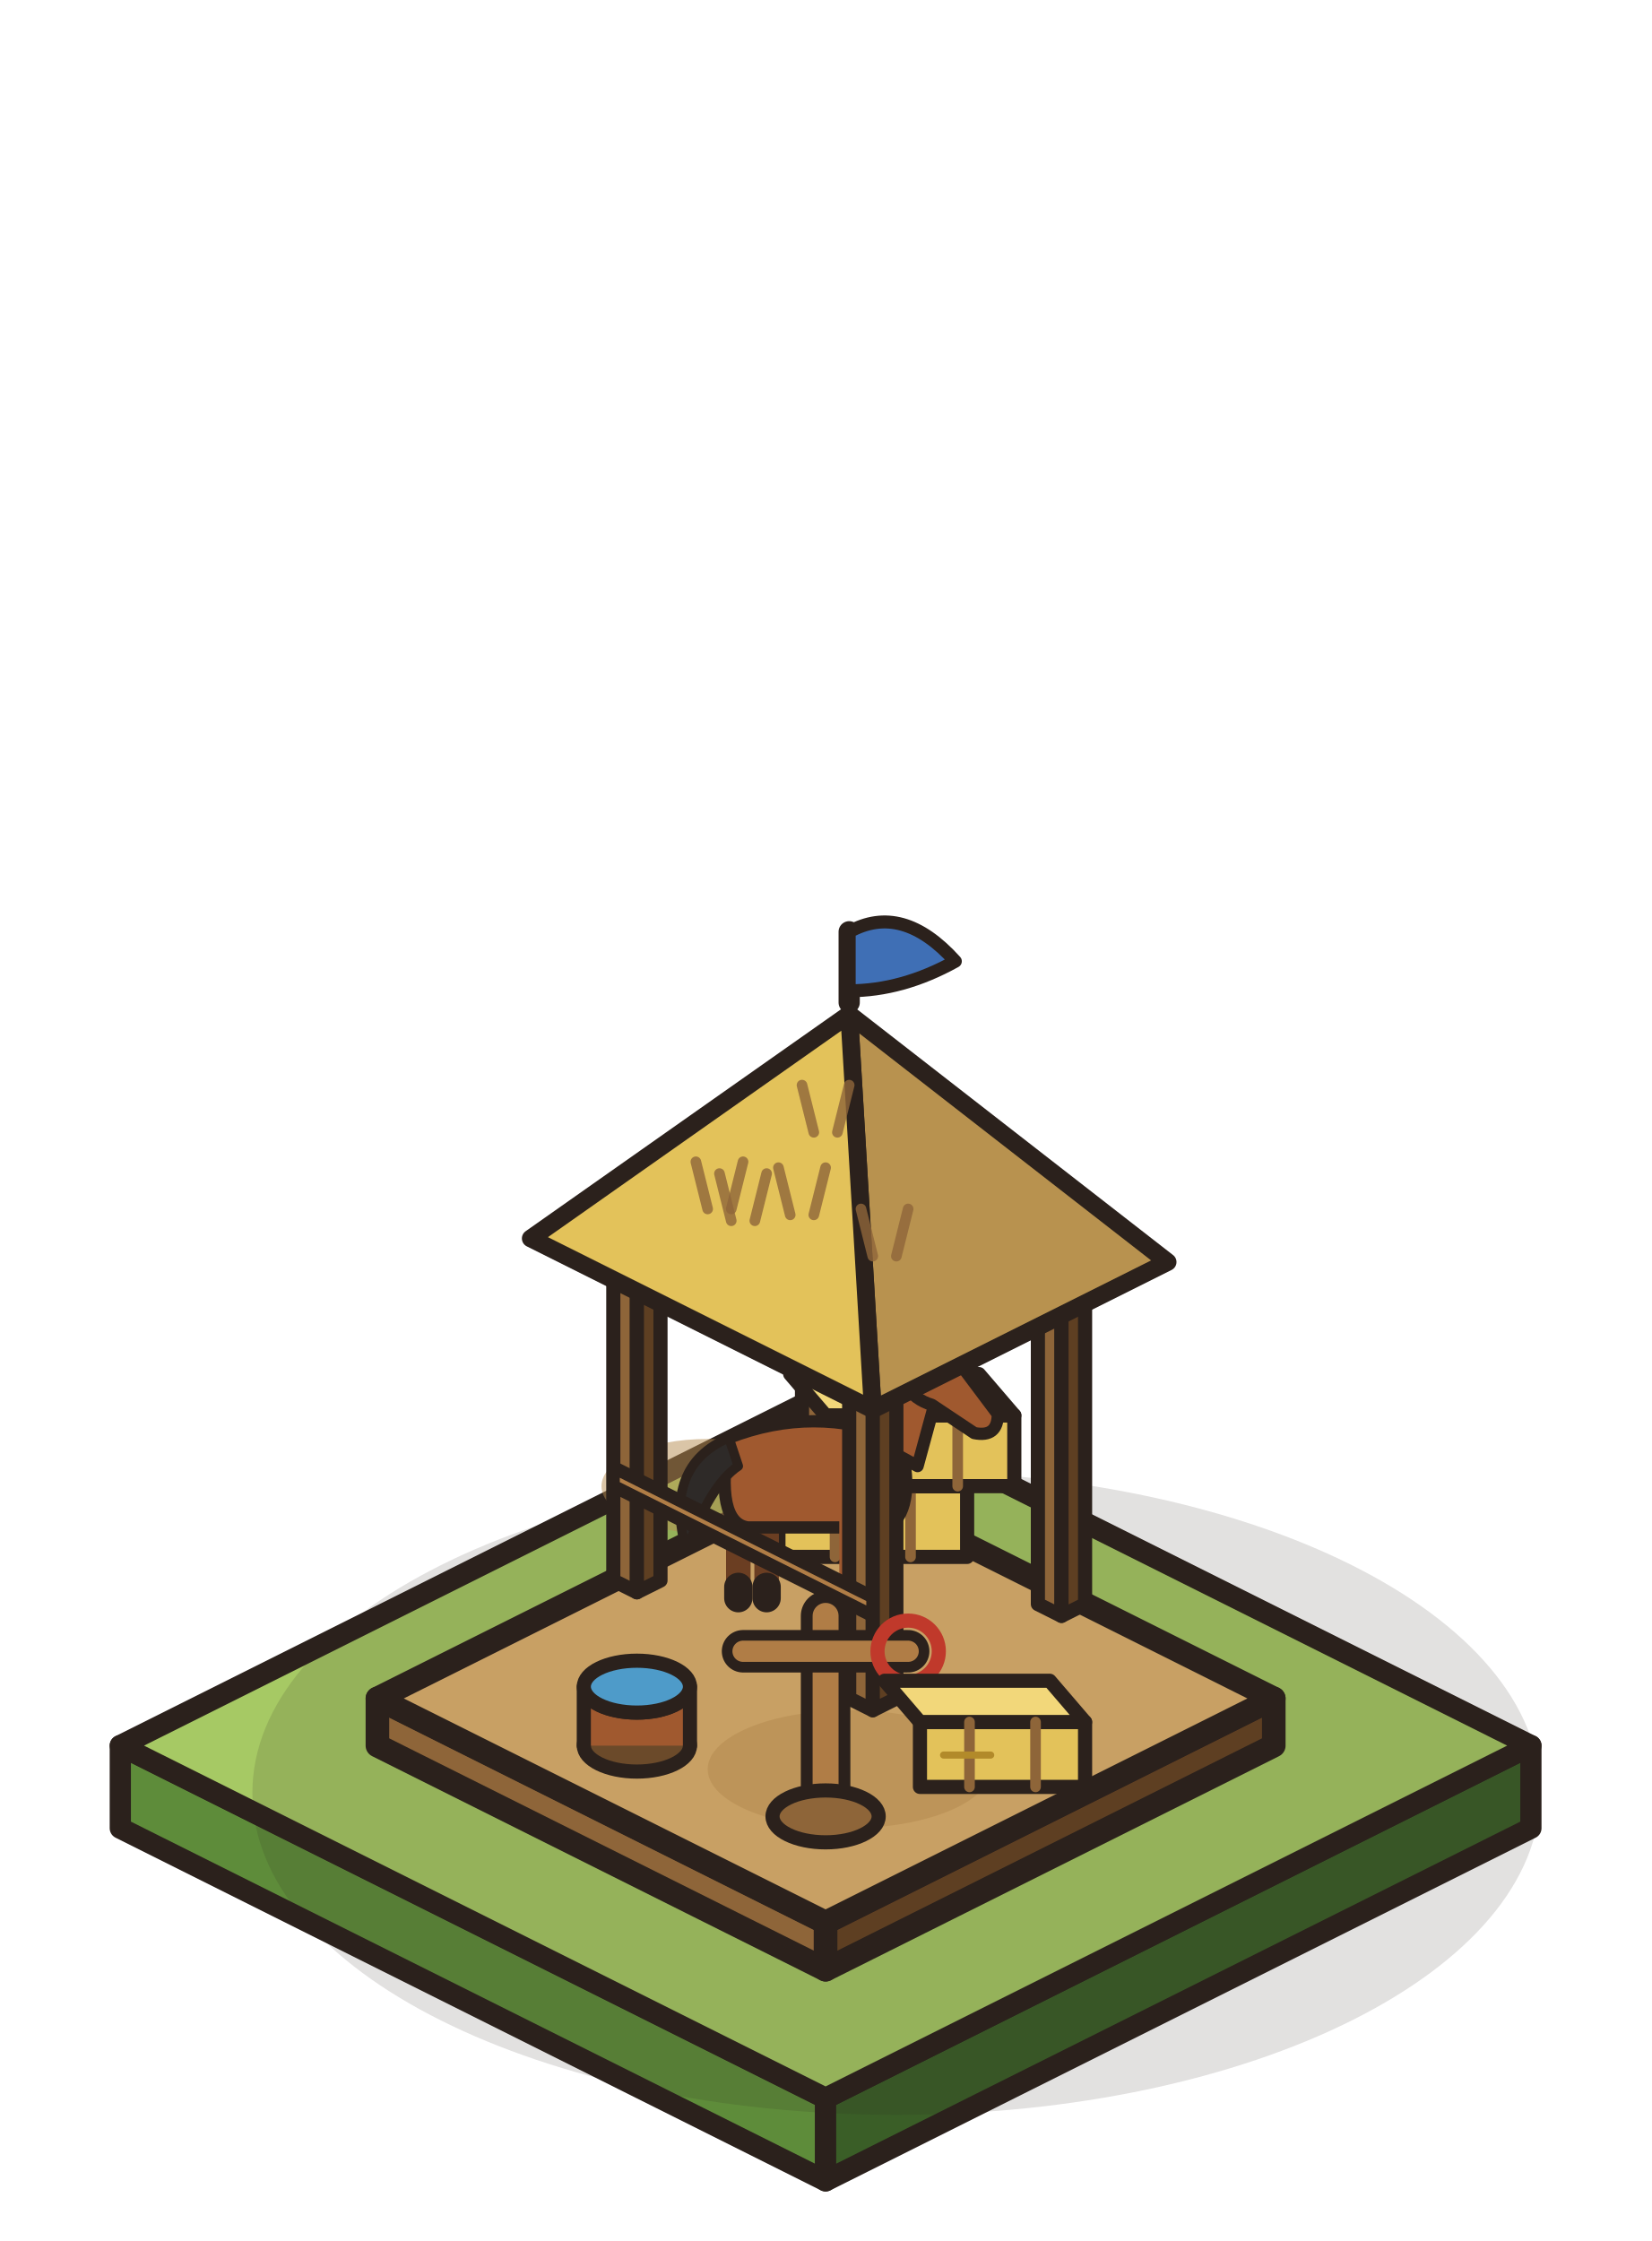
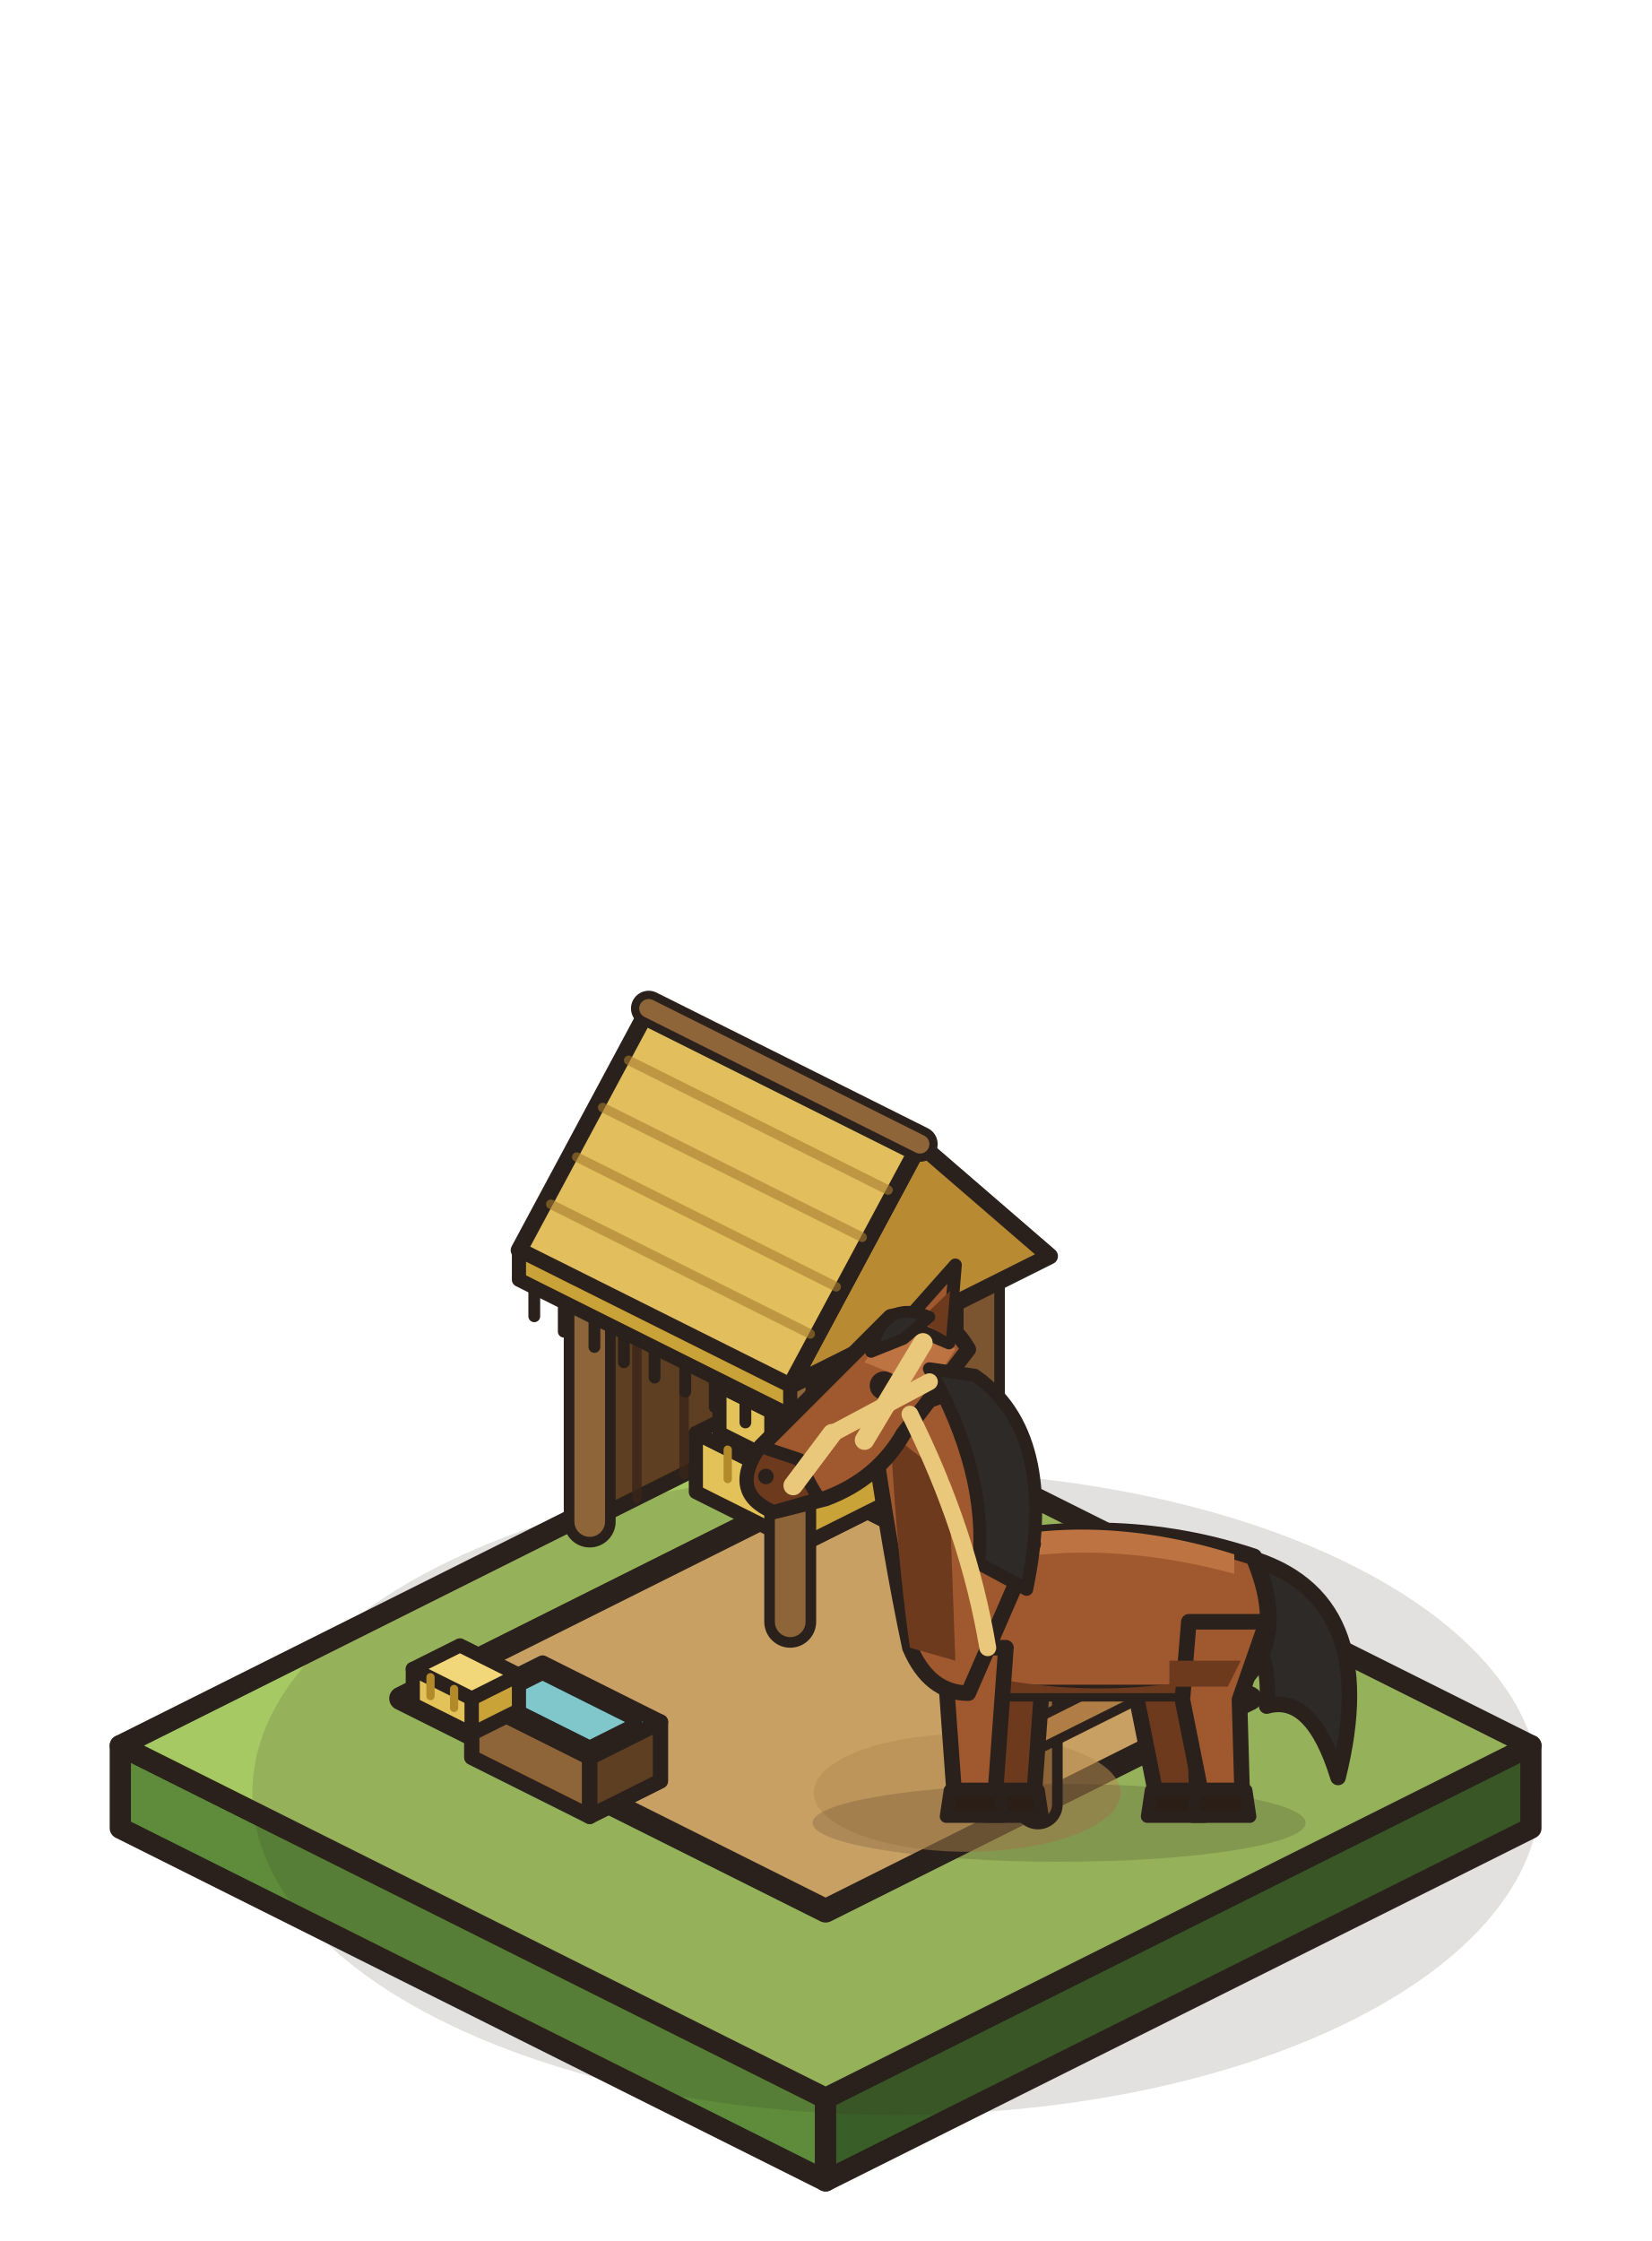
<svg xmlns="http://www.w3.org/2000/svg" viewBox="-70 -122 140 190" width="280" height="380">
  <path d="M-59.8 26L0 55.9L0 62.9L-59.8 33Z" fill="#5E8C3A" stroke="#2B211C" stroke-width="1.8" stroke-linejoin="round" />
  <path d="M59.8 26L0 55.9L0 62.9L59.8 33Z" fill="#3A5E27" stroke="#2B211C" stroke-width="1.8" stroke-linejoin="round" />
  <path d="M0 -3.9L59.8 26L0 55.9L-59.8 26Z" fill="#A6C964" stroke="#2B211C" stroke-width="1.8" stroke-linejoin="round" />
  <ellipse cx="6" cy="30" rx="54.6" ry="27.3" fill="#2B211C" opacity="0.14" />
  <g stroke="#2B211C" stroke-width="1.5" stroke-linejoin="round" stroke-linecap="round">
-     <path d="M-38 22L0 41L0 45L-38 26Z" fill="#8E6539" stroke-width="2" />
-     <path d="M0 41L38 22L38 26L0 45Z" fill="#5E3F22" stroke-width="2" />
-     <path d="M0 3L38 22L0 41L-38 22Z" fill="#C8A064" stroke-width="2" />
-     <ellipse cx="2" cy="28" rx="12" ry="5" fill="#B58B50" stroke="none" stroke-width="0" opacity="0.55" />
-     <ellipse cx="-10" cy="4" rx="9" ry="4" fill="#B58B50" stroke="none" stroke-width="0" opacity="0.5" />
-     <path d="M-2 4L0 5L0 -25L-2 -26Z" fill="#8E6539" stroke-width="1.2" />
-     <path d="M2 4L0 5L0 -25L2 -26Z" fill="#5E3F22" stroke-width="1.2" />
-     <path d="M0 -27L2 -26L0 -25L-2 -26Z" fill="#B07D46" stroke-width="1.2" />
-     <path d="M18 14L20 15L20 -15L18 -16Z" fill="#8E6539" stroke-width="1.2" />
-     <path d="M22 14L20 15L20 -15L22 -16Z" fill="#5E3F22" stroke-width="1.2" />
-     <path d="M20 -17L22 -16L20 -15L18 -16Z" fill="#B07D46" stroke-width="1.2" />
-     <path d="M-4 10L12 10L12 4L-4 4Z" fill="#E3C25A" stroke-width="1.2" />
-     <path d="M-4 4L12 4L9 0.5L-7 0.5Z" fill="#F2D77A" stroke-width="1.2" />
-     <path d="M0.8 10L0.8 4" fill="none" stroke="#8E6539" stroke-width="0.9" />
-     <path d="M7.2 10L7.2 4" fill="none" stroke="#8E6539" stroke-width="0.9" />
-     <path d="M-2 7L3 7" fill="none" stroke="#B28A2A" stroke-width="0.6" />
-     <path d="M0 4L16 4L16 -2L0 -2Z" fill="#E3C25A" stroke-width="1.2" />
-     <path d="M0 -2L16 -2L13 -5.5L-3 -5.5Z" fill="#F2D77A" stroke-width="1.2" />
-     <path d="M4.8 4L4.8 -2" fill="none" stroke="#8E6539" stroke-width="0.9" />
-     <path d="M11.2 4L11.2 -2" fill="none" stroke="#8E6539" stroke-width="0.9" />
-     <path d="M2 1L7 1" fill="none" stroke="#B28A2A" stroke-width="0.6" />
-     <g transform="translate(-1 13.5) scale(0.8 0.8)">
-       <path d="M-8 -9L-8 0" fill="none" stroke="#6B3E22" stroke-width="2.6" />
-       <path d="M-5 -9L-5 0" fill="none" stroke="#6B3E22" stroke-width="2.6" />
-       <path d="M-9 -17Q-10.5 -8 -7 -7.5L8 -7.5Q11 -10 9 -17Q0 -20.5 -9 -17Z" fill="#A0592F" stroke-width="1.3" />
-       <path d="M5.5 -17L8.5 -27L14 -25L11 -14Z" fill="#A0592F" stroke-width="1.3" />
-       <path d="M8 -27Q12 -29.500 15 -25.500L19.500 -19.500Q19.500 -17 17 -17.500L12.500 -20.500Q9 -21.500 8 -27Z" fill="#A0592F" stroke-width="1.3" />
-       <path d="M8.5 -28.500L9.500 -32L11.500 -28Z" fill="#6B3E22" stroke-width="1" />
-       <circle cx="12" cy="-25" r="0.9" fill="#2B211C" stroke-width="0" />
-       <path d="M7.500 -28Q4 -26 5 -17L8 -17Q8 -23 9.500 -27Z" fill="#2E2A28" stroke-width="0.9" />
-       <path d="M-9 -17Q-16 -14 -13.500 -5Q-11 -12 -8 -14Z" fill="#2E2A28" stroke-width="1" />
-       <path d="M4 -9L4 0" fill="none" stroke="#A0592F" stroke-width="2.6" />
-       <path d="M4 -9L4 0" fill="none" stroke="#A0592F" stroke-width="1.2" />
-       <path d="M7.5 -9L7.5 0" fill="none" stroke="#A0592F" stroke-width="2.6" />
-       <path d="M7.5 -9L7.5 0" fill="none" stroke="#A0592F" stroke-width="1.2" />
-       <path d="M-8 -1.200L-8 0" fill="none" stroke="#2B211C" stroke-width="3" />
-       <path d="M-5 -1.200L-5 0" fill="none" stroke="#2B211C" stroke-width="3" />
-       <path d="M4 -1.200L4 0" fill="none" stroke="#2B211C" stroke-width="3" />
-       <path d="M7.5 -1.200L7.5 0" fill="none" stroke="#2B211C" stroke-width="3" />
+     <path d="M-36 22L0 40L36 22L0 4Z" fill="#C8A064" stroke-width="2" />
+     <ellipse cx="12" cy="30" rx="13" ry="5" fill="#B58B50" stroke="none" stroke-width="0" opacity="0.55" />
+     <path d="M-4 -1L13 7.5L13 -16.5L-4 -25Z" fill="#7A5530" stroke-width="1.3" />
+     <path d="M-4 -1L-20 7L-20 -17L-4 -25Z" fill="#5E3F22" stroke-width="1.3" />
+     <path d="M0.2 1.1L0.2 -22.9" fill="none" stroke="#4A2F1A" stroke-width="0.8" opacity="0.8" />
+     <path d="M-8 1L-8 -23" fill="none" stroke="#3A2418" stroke-width="0.8" opacity="0.8" />
+     <path d="M4.5 3.2L4.5 -20.8" fill="none" stroke="#4A2F1A" stroke-width="0.8" opacity="0.8" />
+     <path d="M-12 3L-12 -21" fill="none" stroke="#3A2418" stroke-width="0.8" opacity="0.8" />
+     <path d="M8.8 5.4L8.8 -18.6" fill="none" stroke="#4A2F1A" stroke-width="0.8" opacity="0.8" />
+     <path d="M-16 5L-16 -19" fill="none" stroke="#3A2418" stroke-width="0.8" opacity="0.8" />
+     <path d="M-11 4.5L-2 9L-2 4L-11 -0.5Z" fill="#E3C25A" stroke-width="1.2" />
+     <path d="M-2 9L5 5.5L5 0.5L-2 4Z" fill="#C9A238" stroke-width="1.2" />
+     <path d="M-11 -0.5L-2 4L5 0.5L-4 -4Z" fill="#F2D77A" stroke-width="1.2" />
+     <path d="M-8.3 3.4L-8.3 0.9" fill="none" stroke="#B28A2A" stroke-width="0.7" />
+     <path d="M-4.7 5.2L-4.7 2.7" fill="none" stroke="#B28A2A" stroke-width="0.7" />
+     <path d="M-9 -0.5L-2 3L-2 -1L-9 -4.5Z" fill="#E3C25A" stroke-width="1.2" />
+     <path d="M-2 3L4 0L4 -4L-2 -1Z" fill="#C9A238" stroke-width="1.2" />
+     <path d="M-9 -4.5L-2 -1L4 -4L-3 -7.5Z" fill="#F2D77A" stroke-width="1.2" />
+     <path d="M-6.9 -1.4L-6.9 -3.4" fill="none" stroke="#B28A2A" stroke-width="0.7" />
+     <path d="M-4.1 -0.1L-4.1 -2.1" fill="none" stroke="#B28A2A" stroke-width="0.7" />
+     <path d="M-3 15.5L-3 -8.5" fill="none" stroke="#2B211C" stroke-width="4.4" />
+     <path d="M-3 15.5L-3 -8.5" fill="none" stroke="#8E6539" stroke-width="2.6" />
+     <path d="M-20 7L-20 -17" fill="none" stroke="#2B211C" stroke-width="4.4" />
+     <path d="M-20 7L-20 -17" fill="none" stroke="#8E6539" stroke-width="2.6" />
+     <path d="M13 7.5L13 -16.5" fill="none" stroke="#2B211C" stroke-width="4.4" />
+     <path d="M13 7.5L13 -16.5" fill="none" stroke="#7A5530" stroke-width="2.6" />
+     <path d="M-3 -4.5L8 -25L19 -15.5Z" fill="#B88A32" stroke-width="1.4" />
+     <path d="M-26 -16L-3 -4.5L8 -25L-15 -36.5Z" fill="#E3BE5C" stroke-width="1.4" />
+     <path d="M-23.3 -19.9L-1.3 -8.9" fill="none" stroke="#A67C2E" stroke-width="0.8" opacity="0.6" />
+     <path d="M-21.1 -23.9L0.9 -12.9" fill="none" stroke="#A67C2E" stroke-width="0.8" opacity="0.6" />
+     <path d="M-18.9 -28.1L3.1 -17.1" fill="none" stroke="#A67C2E" stroke-width="0.8" opacity="0.6" />
+     <path d="M-16.7 -32.1L5.3 -21.1" fill="none" stroke="#A67C2E" stroke-width="0.8" opacity="0.6" />
+     <path d="M-26 -16L-3 -4.5L-3 -2L-26 -13.5Z" fill="#C9A238" stroke-width="1.2" />
+     <path d="M-15 -36.5L8 -25" fill="none" stroke="#2B211C" stroke-width="3.0" />
+     <path d="M-15 -36.5L8 -25" fill="none" stroke="#8E6539" stroke-width="1.6" />
+     <path d="M-24.7 -12.9L-24.7 -10.4" fill="none" stroke="#2B211C" stroke-width="1.0" />
+     <path d="M-22.2 -11.6L-22.2 -9.1" fill="none" stroke="#2B211C" stroke-width="1.0" />
+     <path d="M-19.6 -10.3L-19.6 -7.8" fill="none" stroke="#2B211C" stroke-width="1.0" />
+     <path d="M-17.1 -9L-17.1 -6.5" fill="none" stroke="#2B211C" stroke-width="1.0" />
+     <path d="M-14.5 -7.8L-14.5 -5.2" fill="none" stroke="#2B211C" stroke-width="1.0" />
+     <path d="M-11.9 -6.5L-11.9 -4" fill="none" stroke="#2B211C" stroke-width="1.0" />
+     <path d="M-9.4 -5.2L-9.4 -2.7" fill="none" stroke="#2B211C" stroke-width="1.0" />
+     <path d="M-6.8 -3.9L-6.8 -1.4" fill="none" stroke="#2B211C" stroke-width="1.0" />
+     <path d="M-4.3 -2.6L-4.3 -0.1" fill="none" stroke="#2B211C" stroke-width="1.0" />
+     <path d="M30 25L30 11" fill="none" stroke="#2B211C" stroke-width="4.2" />
+     <path d="M30 25L30 11" fill="none" stroke="#8E6539" stroke-width="2.4" />
+     <path d="M18 31L18 17" fill="none" stroke="#2B211C" stroke-width="4.2" />
+     <path d="M18 31L18 17" fill="none" stroke="#8E6539" stroke-width="2.4" />
+     <path d="M30 14L18 20" fill="none" stroke="#2B211C" stroke-width="4.2" />
+     <path d="M30 14L18 20" fill="none" stroke="#B07D46" stroke-width="2.4" />
+     <path d="M30 19L18 25" fill="none" stroke="#2B211C" stroke-width="3.2" />
+     <path d="M30 19L18 25" fill="none" stroke="#B07D46" stroke-width="1.6" />
+     <path d="M-30 27L-20 32L-20 27L-30 22Z" fill="#8E6539" stroke-width="1.3" />
+     <path d="M-20 32L-14 29L-14 24L-20 27Z" fill="#5E3F22" stroke-width="1.3" />
+     <path d="M-30 22L-20 27L-14 24L-24 19Z" fill="#2F9AA0" stroke-width="1.3" />
+     <path d="M-24 20L-16 24L-20 26L-28 22Z" fill="#7FC7CB" stroke-width="0.9" />
+     <path d="M-35 22.5L-30 25L-30 22L-35 19.5Z" fill="#E3C25A" stroke-width="1.2" />
+     <path d="M-30 25L-26 23L-26 20L-30 22Z" fill="#C9A238" stroke-width="1.2" />
+     <path d="M-35 19.5L-30 22L-26 20L-31 17.5Z" fill="#F2D77A" stroke-width="1.2" />
+     <path d="M-33.5 21.8L-33.5 20.2" fill="none" stroke="#B28A2A" stroke-width="0.7" />
+     <path d="M-31.5 22.8L-31.5 21.2" fill="none" stroke="#B28A2A" stroke-width="0.7" />
+     <g transform="translate(22 32) scale(-1.1 1.1)">
+       <ellipse cx="2" cy="0.5" rx="19" ry="3" fill="#2B211C" stroke="none" stroke-width="0" opacity="0.18" />
+       <path d="M-10.5 -15L-4.5 -15L-4 -9L-5.4 -2L-8.6 -2L-8.4 -9Z" fill="#6E3A1E" stroke-width="1.2" />
+       <path d="M-8.9 -2L-5.1 -2L-4.8 0L-9.2 0Z" fill="#2A1E16" stroke-width="1" />
+       <path d="M3.1 -13L7.9 -13L7.1 -2L3.9 -2Z" fill="#6E3A1E" stroke-width="1.2" />
+       <path d="M3.6 -2L7.4 -2L7.7 0L3.3 0Z" fill="#2A1E16" stroke-width="1" />
+       <path d="M-12.500 -20Q-23 -17 -19.500 -3Q-17.500 -9.500 -14 -8.500Q-14.500 -13.500 -11 -15Z" fill="#2E2A28" stroke-width="1.2" />
+       <path d="M-13 -20Q-16 -13 -11 -9.500L9 -9.500Q14 -12 12.500 -20Q-1 -24 -13 -20Z" fill="#A0592F" stroke-width="1.3" />
+       <path d="M-11 -11Q0 -8.500 10.500 -11.500L9 -9.500L-11 -9.500Z" fill="#6E3A1E" stroke-width="0" stroke="none" />
+       <path d="M-11.500 -20.200Q0 -23.800 10 -20.600L9.500 -19Q0 -21.800 -11.500 -18.700Z" fill="#BE7442" stroke-width="0" stroke="none" />
+       <path d="M-14 -15L-8 -15L-7.5 -9L-8.9 -2L-12.1 -2L-11.9 -9Z" fill="#A0592F" stroke-width="1.2" />
+       <path d="M-12.4 -2L-8.6 -2L-8.3 0L-12.7 0Z" fill="#2A1E16" stroke-width="1" />
+       <path d="M6.1 -13L10.9 -13L10.1 -2L6.9 -2Z" fill="#A0592F" stroke-width="1.2" />
+       <path d="M6.6 -2L10.4 -2L10.7 0L6.3 0Z" fill="#2A1E16" stroke-width="1" />
+       <path d="M-12 -12L-6.500 -12L-6.500 -10L-11 -10Z" fill="#6E3A1E" stroke-width="0" stroke="none" />
+       <path d="M4 -21L8 -33.5L16.5 -30.5Q15 -20 13.5 -13Q12 -9.5 9 -9.5Z" fill="#A0592F" stroke-width="1.2" />
+       <path d="M10.5 -26L15 -29.5Q14.5 -20 13.5 -13L10 -12Z" fill="#6E3A1E" stroke-width="0.9" stroke="none" />
+       <path d="M9 -36Q11 -39.500 15 -38.500L25 -28.500Q27.500 -25 24 -23.500L20 -24.500Q16 -26 14 -29.500Z" fill="#A0592F" stroke-width="1.2" />
+       <path d="M10 -36Q12 -39 15 -38L17 -35L12 -33Z" fill="#BE7442" stroke-width="0" stroke="none" />
+       <path d="M22 -27.500L25 -28.500Q27.500 -25 24 -23.500L20.500 -24.500Q21.500 -26 22 -27.500Z" fill="#6E3A1E" stroke-width="1" />
+       <circle cx="15.5" cy="-33.200" r="1.100" fill="#2B211C" stroke-width="0" />
+       <circle cx="24.600" cy="-26.200" r="0.600" fill="#2B211C" stroke-width="0" />
+       <path d="M10.500 -36.500L10 -42.500L14 -38Z" fill="#A0592F" stroke-width="1" />
+       <path d="M10.700 -37L10.400 -40.500L12.800 -38.200Z" fill="#6E3A1E" stroke-width="0" stroke="none" />
+       <path d="M8.500 -34Q2 -29.500 4.500 -17.500L8.200 -19.500Q7.500 -26.500 12 -34.500Z" fill="#2E2A28" stroke-width="1" />
+       <path d="M12 -38.500Q15.500 -40 16.500 -35.800L14 -36.800Z" fill="#2E2A28" stroke-width="0.9" />
+       <path d="M12.500 -36.500L17 -29" fill="none" stroke-width="1.5" stroke="#E9C77B" />
+       <path d="M19.500 -29.500L22.500 -25.500" fill="none" stroke-width="1.5" stroke="#E9C77B" />
+       <path d="M12 -33.500L19.500 -29.500" fill="none" stroke-width="1.3" stroke="#E9C77B" />
+       <path d="M13.500 -31Q9 -22 7.500 -13" fill="none" stroke-width="1.3" stroke="#E9C77B" />
    </g>
-     <path d="M-18 12L-16 13L-16 -17L-18 -18Z" fill="#8E6539" stroke-width="1.2" />
-     <path d="M-14 12L-16 13L-16 -17L-14 -18Z" fill="#5E3F22" stroke-width="1.2" />
-     <path d="M-16 -19L-14 -18L-16 -17L-18 -18Z" fill="#B07D46" stroke-width="1.2" />
-     <path d="M2 22L4 23L4 -7L2 -8Z" fill="#8E6539" stroke-width="1.2" />
-     <path d="M6 22L4 23L4 -7L6 -8Z" fill="#5E3F22" stroke-width="1.2" />
-     <path d="M4 -9L6 -8L4 -7L2 -8Z" fill="#B07D46" stroke-width="1.2" />
-     <path d="M-18 4L4 15L4 13.4L-18 2.4Z" fill="#B07D46" stroke-width="1.1" />
-     <path d="M4 -2.5L29 -15L2 -36Z" fill="#B8924F" />
-     <path d="M-25 -17L4 -2.5L2 -36Z" fill="#E3C25A" />
-     <path d="M-11 -23.5L-10 -19.5" fill="none" stroke="#8E6539" stroke-width="0.9" opacity="0.8" />
-     <path d="M-7 -23.5L-8 -19.5" fill="none" stroke="#8E6539" stroke-width="0.9" opacity="0.8" />
-     <path d="M-4 -23L-3 -19" fill="none" stroke="#8E6539" stroke-width="0.9" opacity="0.8" />
-     <path d="M0 -23L-1 -19" fill="none" stroke="#8E6539" stroke-width="0.9" opacity="0.8" />
-     <path d="M-9 -22.5L-8 -18.5" fill="none" stroke="#8E6539" stroke-width="0.9" opacity="0.8" />
-     <path d="M-5 -22.5L-6 -18.5" fill="none" stroke="#8E6539" stroke-width="0.9" opacity="0.8" />
-     <path d="M3 -19.5L4 -15.5" fill="none" stroke="#8E6539" stroke-width="0.9" opacity="0.8" />
-     <path d="M7 -19.5L6 -15.5" fill="none" stroke="#8E6539" stroke-width="0.9" opacity="0.8" />
-     <path d="M-2 -30L-1 -26" fill="none" stroke="#8E6539" stroke-width="0.9" opacity="0.8" />
-     <path d="M2 -30L1 -26" fill="none" stroke="#8E6539" stroke-width="0.9" opacity="0.8" />
-     <path d="M2 -37L2 -43" fill="none" stroke="#2B211C" stroke-width="1.8" />
-     <path d="M2 -43Q6.5 -45.5 11 -40.5Q6.5 -38 2 -38Z" fill="#3F6FB5" stroke-width="1.1" />
-     <path d="M0 32L0 15" fill="none" stroke="#2B211C" stroke-width="4.2" />
-     <path d="M0 32L0 15" fill="none" stroke="#B07D46" stroke-width="2.2" />
-     <path d="M-7 18L7 18" fill="none" stroke="#2B211C" stroke-width="3.6" />
-     <path d="M-7 18L7 18" fill="none" stroke="#B07D46" stroke-width="1.8" />
-     <circle cx="7" cy="18" r="2.6" fill="none" stroke="#C0392B" stroke-width="1.2" />
-     <ellipse cx="0" cy="32" rx="4.5" ry="2.2" fill="#8E6539" stroke-width="1.2" />
-     <path d="M8 29.5L22 29.5L22 24L8 24Z" fill="#E3C25A" stroke-width="1.2" />
-     <path d="M8 24L22 24L19 20.5L5 20.5Z" fill="#F2D77A" stroke-width="1.2" />
-     <path d="M12.2 29.5L12.2 24" fill="none" stroke="#8E6539" stroke-width="0.9" />
-     <path d="M17.8 29.5L17.8 24" fill="none" stroke="#8E6539" stroke-width="0.9" />
-     <path d="M10 26.8L14 26.8" fill="none" stroke="#B28A2A" stroke-width="0.6" />
-     <ellipse cx="-16" cy="26" rx="4.5" ry="2.2" fill="#6B4A2A" stroke-width="1.2" />
-     <path d="M-20.5 26V21A4.500 2.200 0 0 0 -11.5 21V26" fill="#A0592F" stroke-width="1.2" />
-     <ellipse cx="-16" cy="21" rx="4.5" ry="2.2" fill="#4E9BC9" stroke-width="1.2" />
  </g>
</svg>
